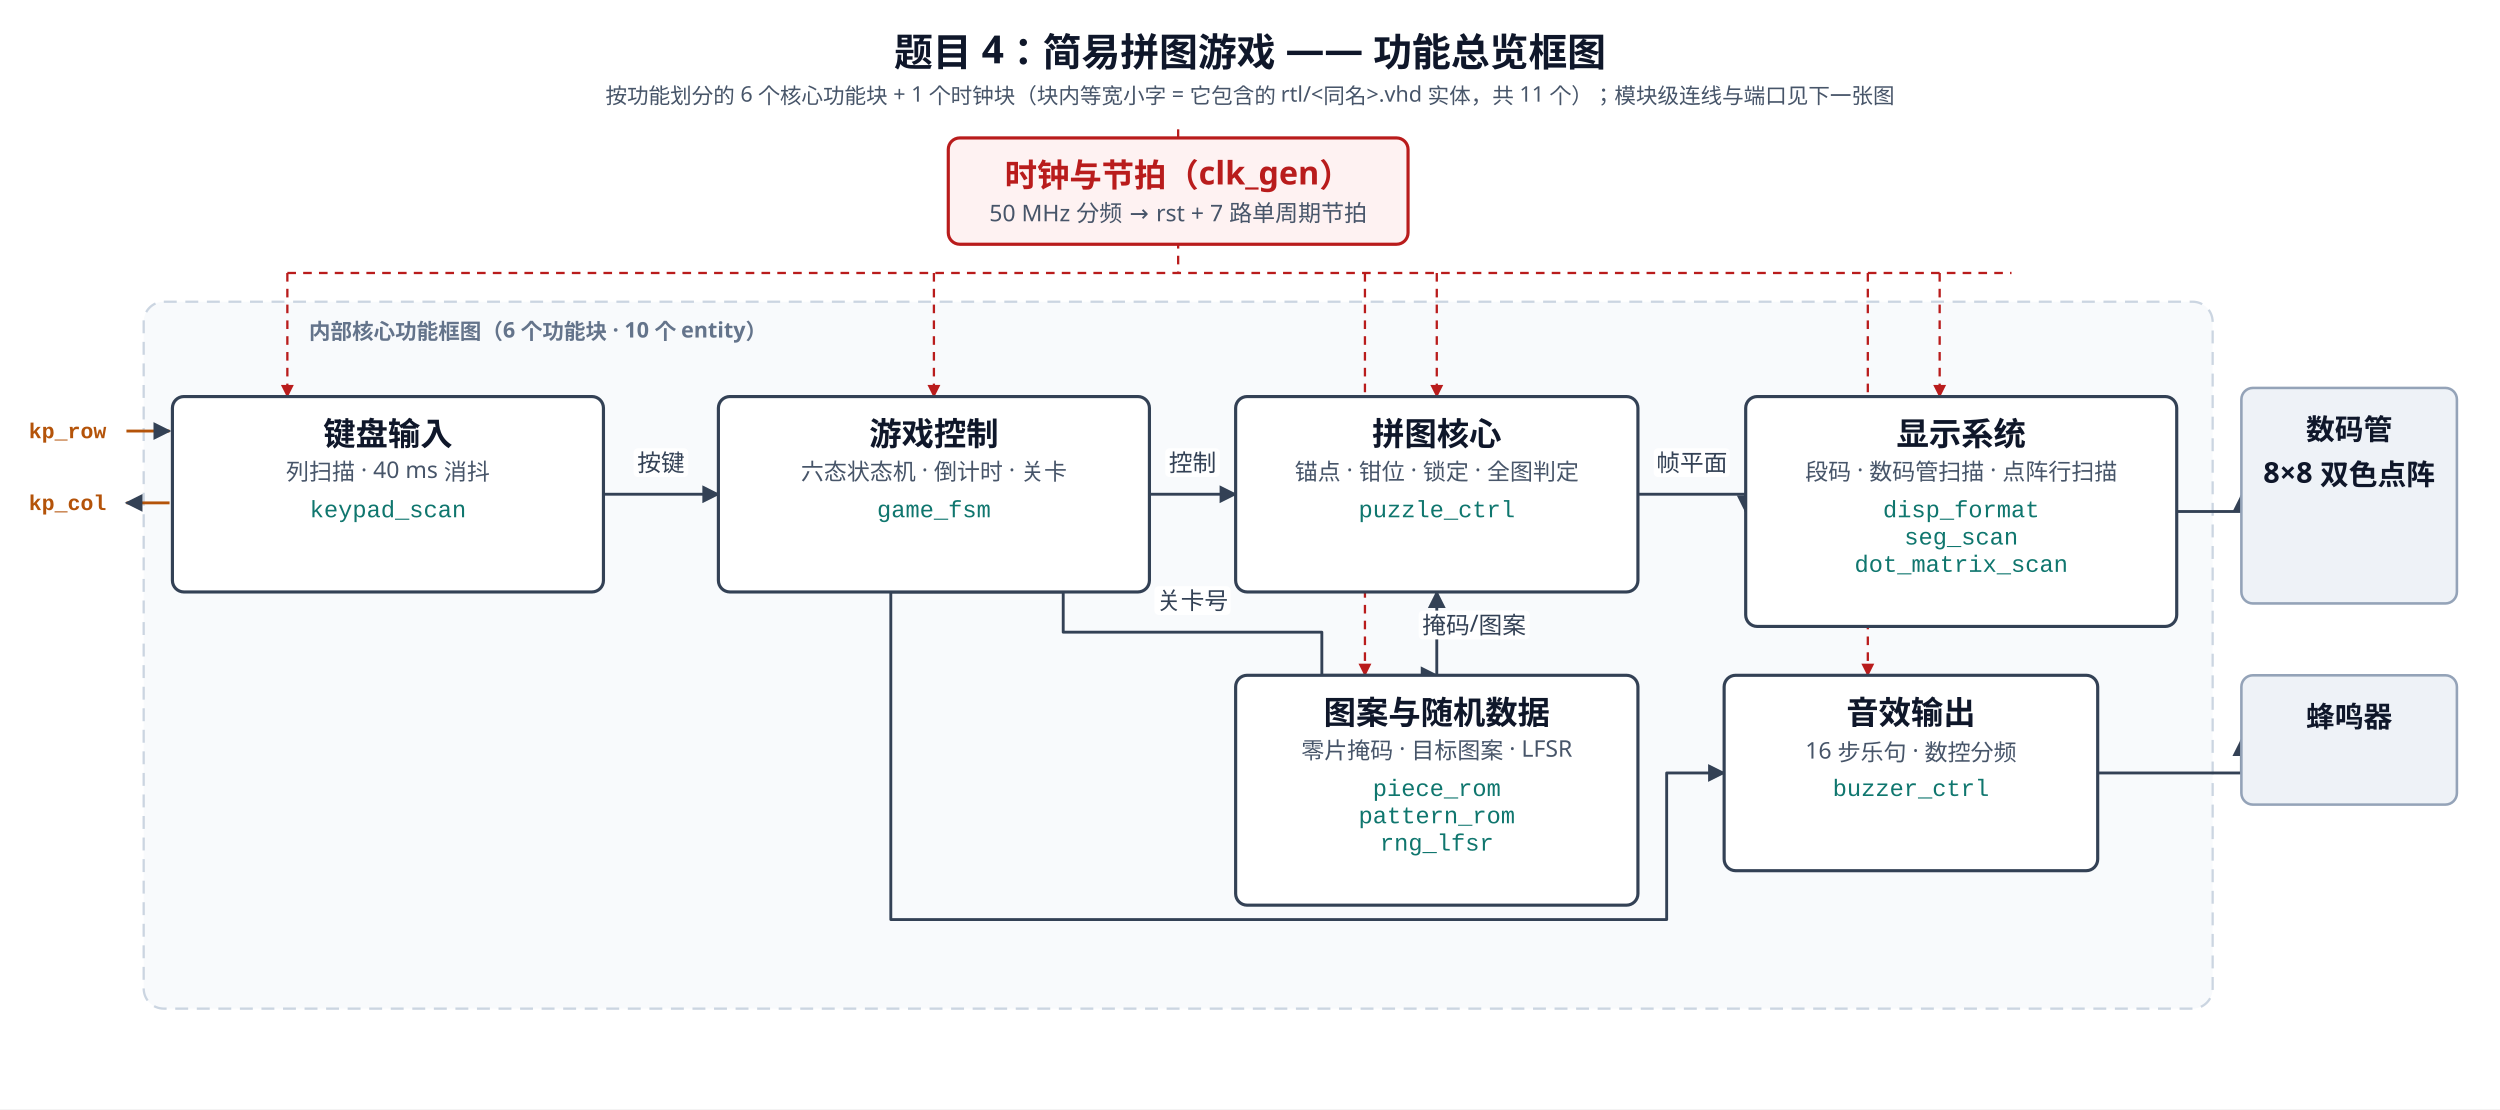
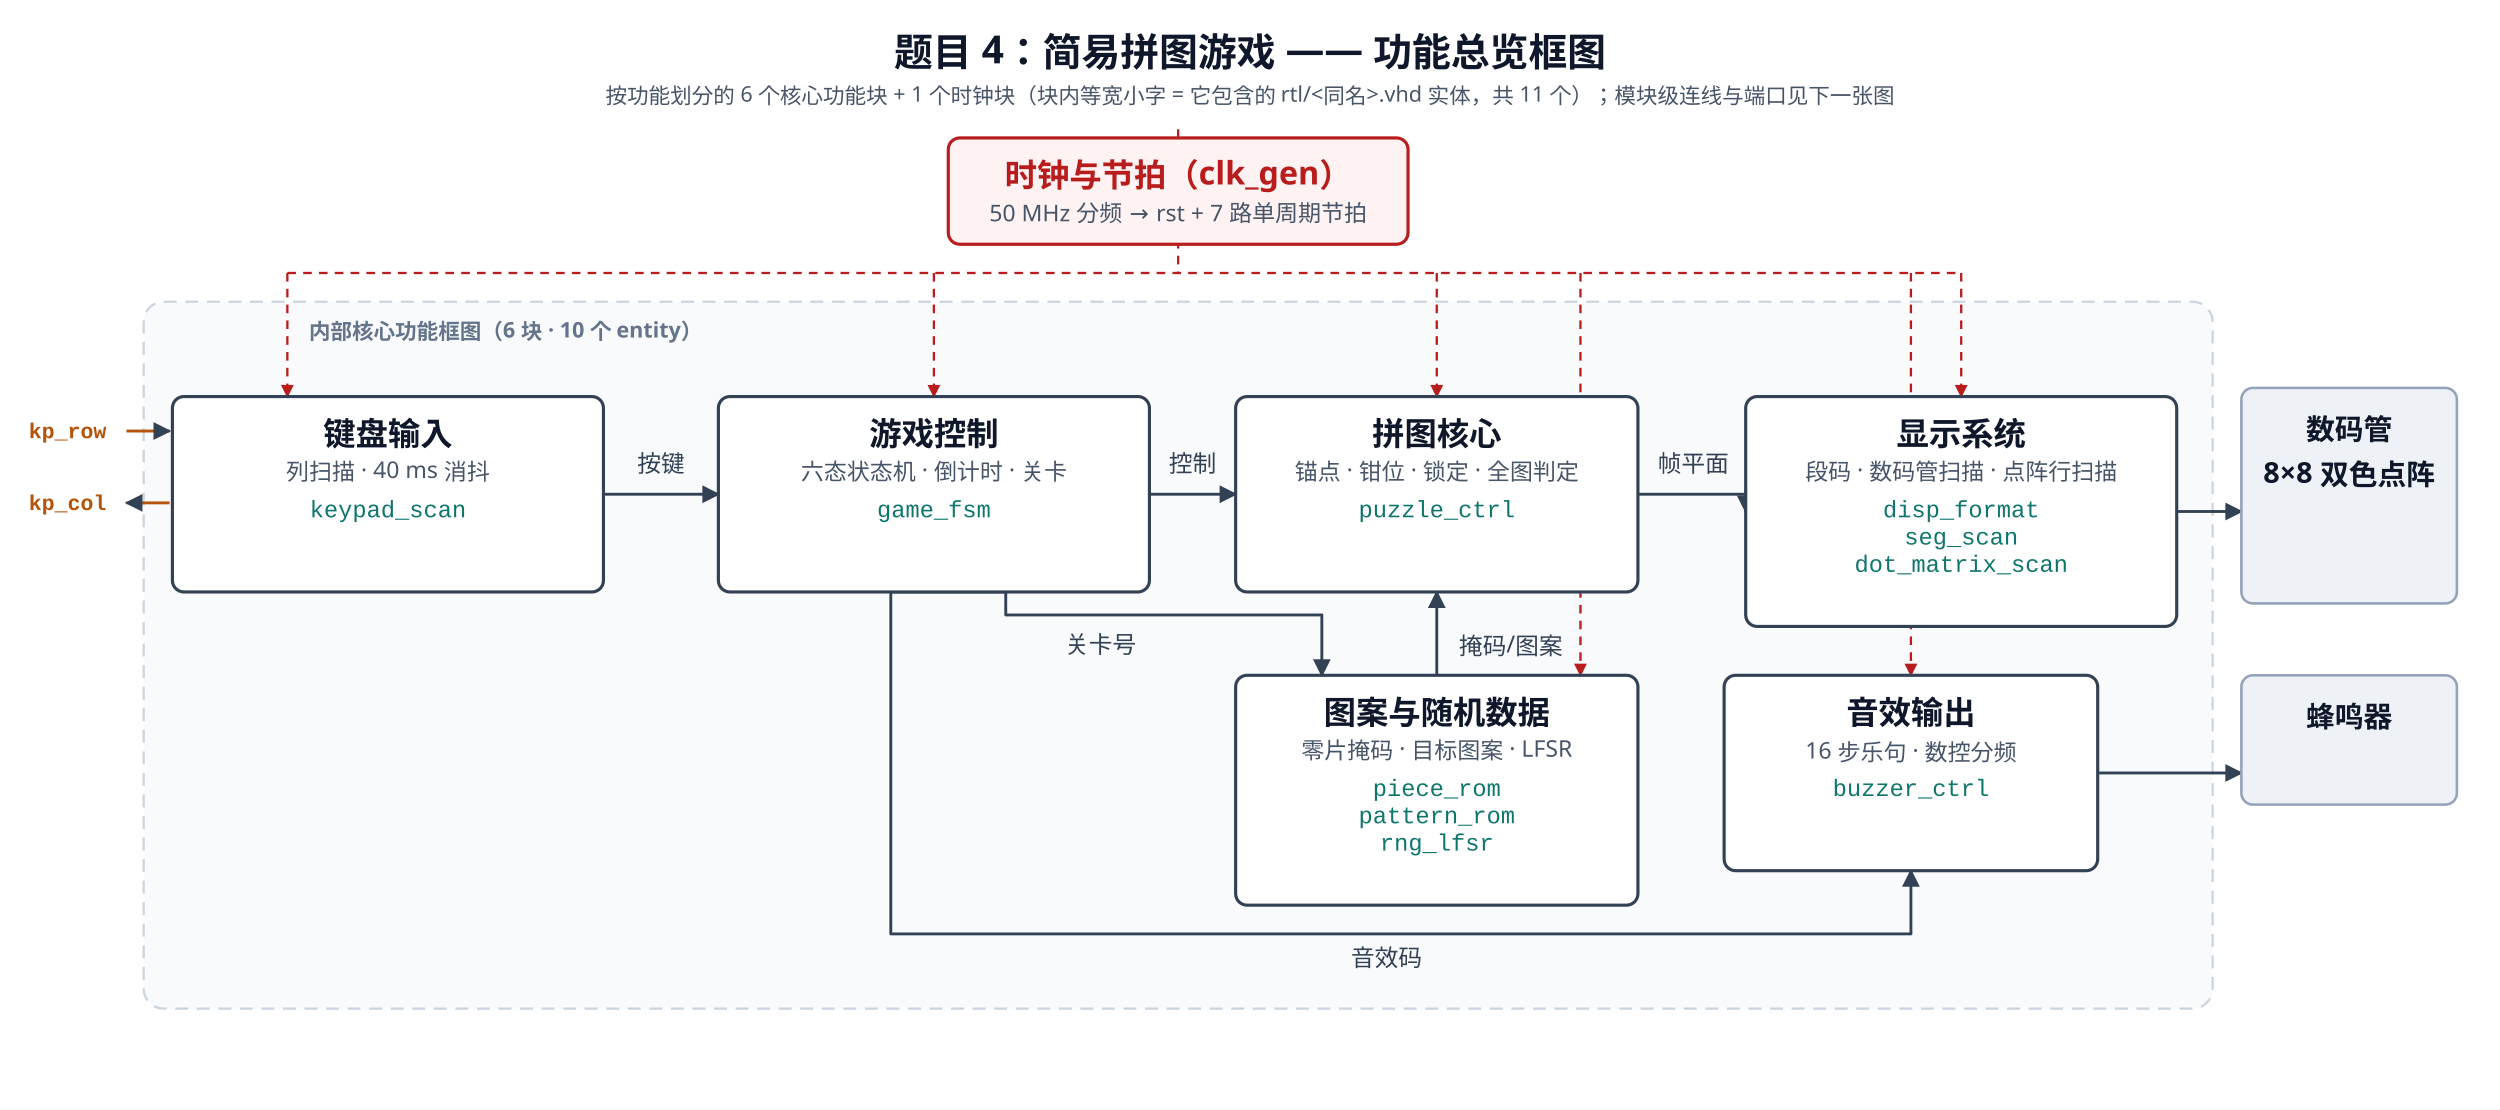
<svg xmlns="http://www.w3.org/2000/svg" width="1740" height="772" viewBox="0 0 1740 772">
  <defs>
    <marker id="ar" viewBox="0 0 10 10" refX="9" refY="5" markerWidth="6.2" markerHeight="6.2" orient="auto-start-reverse">
      <path d="M 0 0 L 10 5 L 0 10 z" fill="#334155" />
    </marker>
    <marker id="ac" viewBox="0 0 10 10" refX="9" refY="5" markerWidth="5.6" markerHeight="5.6" orient="auto-start-reverse">
      <path d="M 0 0 L 10 5 L 0 10 z" fill="#b91c1c" />
    </marker>
  </defs>
  <rect width="1740" height="772" fill="#ffffff" />
  <text x="870" y="46" font-family="Microsoft YaHei, SimSun, sans-serif" font-size="27" font-weight="bold" fill="#0f172a" text-anchor="middle">题目 4：简易拼图游戏 —— 功能总览框图</text>
  <text x="870" y="72" font-family="Microsoft YaHei, SimSun, sans-serif" font-size="15" fill="#475569" text-anchor="middle">按功能划分的 6 个核心功能块 + 1 个时钟块（块内等宽小字 = 它包含的 rtl/&lt;同名&gt;.vhd 实体，共 11 个）；模块级连线与端口见下一张图</text>
  <rect x="100" y="210" width="1440" height="492" rx="14" fill="#f8fafc" stroke="#cbd5e1" stroke-width="1.6" stroke-dasharray="9 6" />
-   <text x="215" y="236" font-family="Microsoft YaHei, SimSun, sans-serif" font-size="15" font-weight="bold" fill="#64748b">内部核心功能框图（6 个功能块 · 10 个 entity）</text>
+   <text x="215" y="236" font-family="Microsoft YaHei, SimSun, sans-serif" font-size="15" font-weight="bold" fill="#64748b">内部核心功能框图（6 块 · 10 个 entity）</text>
  <path d="M 820 90 L 820 190" fill="none" stroke="#b91c1c" stroke-width="1.6" stroke-dasharray="6 5" />
-   <path d="M 200 190 L 1400 190" fill="none" stroke="#b91c1c" stroke-width="1.6" stroke-dasharray="6 5" />
+   <path d="M 200 190 L 1365 190" fill="none" stroke="#b91c1c" stroke-width="1.6" stroke-dasharray="6 5" />
  <path d="M 200 190 L 200 276" fill="none" stroke="#b91c1c" stroke-width="1.6" stroke-dasharray="6 5" marker-end="url(#ac)" />
  <path d="M 650 190 L 650 276" fill="none" stroke="#b91c1c" stroke-width="1.6" stroke-dasharray="6 5" marker-end="url(#ac)" />
  <path d="M 1000 190 L 1000 276" fill="none" stroke="#b91c1c" stroke-width="1.6" stroke-dasharray="6 5" marker-end="url(#ac)" />
-   <path d="M 1350 190 L 1350 276" fill="none" stroke="#b91c1c" stroke-width="1.6" stroke-dasharray="6 5" marker-end="url(#ac)" />
-   <path d="M 950 190 L 950 470" fill="none" stroke="#b91c1c" stroke-width="1.6" stroke-dasharray="6 5" marker-end="url(#ac)" />
-   <path d="M 1300 190 L 1300 470" fill="none" stroke="#b91c1c" stroke-width="1.6" stroke-dasharray="6 5" marker-end="url(#ac)" />
+   <path d="M 1365 190 L 1365 276" fill="none" stroke="#b91c1c" stroke-width="1.6" stroke-dasharray="6 5" marker-end="url(#ac)" />
+   <path d="M 1100 190 L 1100 470" fill="none" stroke="#b91c1c" stroke-width="1.6" stroke-dasharray="6 5" marker-end="url(#ac)" />
+   <path d="M 1330 190 L 1330 470" fill="none" stroke="#b91c1c" stroke-width="1.6" stroke-dasharray="6 5" marker-end="url(#ac)" />
  <path d="M 420.0 344.0 L 500.0 344.0" fill="none" stroke="#334155" stroke-width="2" stroke-linejoin="round" marker-end="url(#ar)" />
-   <rect x="441.0" y="312.0" width="38.0" height="20" rx="3" fill="#ffffff" />
-   <text x="460.0" y="328.0" font-family="Microsoft YaHei, SimSun, sans-serif" font-size="16.5" fill="#334155" text-anchor="middle">按键</text>
+   <text x="460.0" y="328.5" font-family="Microsoft YaHei, SimSun, sans-serif" font-size="16.5" fill="#334155" text-anchor="middle">按键</text>
  <path d="M 800.0 344.0 L 860.0 344.0" fill="none" stroke="#334155" stroke-width="2" stroke-linejoin="round" marker-end="url(#ar)" />
-   <rect x="811.0" y="312.0" width="38.0" height="20" rx="3" fill="#ffffff" />
-   <text x="830.0" y="328.0" font-family="Microsoft YaHei, SimSun, sans-serif" font-size="16.5" fill="#334155" text-anchor="middle">控制</text>
+   <text x="830.0" y="328.5" font-family="Microsoft YaHei, SimSun, sans-serif" font-size="16.5" fill="#334155" text-anchor="middle">控制</text>
  <path d="M 1140.0 344.0 L 1215.0 344.0 L 1215.0 356.0" fill="none" stroke="#334155" stroke-width="2" stroke-linejoin="round" marker-end="url(#ar)" />
-   <rect x="1151.0" y="312.0" width="53.0" height="20" rx="3" fill="#ffffff" />
-   <text x="1177.5" y="328.0" font-family="Microsoft YaHei, SimSun, sans-serif" font-size="16.5" fill="#334155" text-anchor="middle">帧平面</text>
-   <path d="M 1515.0 356.0 L 1560.0 356.0 L 1560.0 345.0" fill="none" stroke="#334155" stroke-width="2" stroke-linejoin="round" marker-end="url(#ar)" />
-   <path d="M 650.0 412.0 L 740.0 412.0 L 740.0 440.0 L 920.0 440.0 L 920.0 470.0 L 1000.0 470.0" fill="none" stroke="#334155" stroke-width="2" stroke-linejoin="round" marker-end="url(#ar)" />
-   <rect x="803.5" y="408.0" width="53.0" height="20" rx="3" fill="#ffffff" />
-   <text x="830.0" y="424.0" font-family="Microsoft YaHei, SimSun, sans-serif" font-size="16.5" fill="#334155" text-anchor="middle">关卡号</text>
+   <text x="1178.5" y="328.5" font-family="Microsoft YaHei, SimSun, sans-serif" font-size="16.5" fill="#334155" text-anchor="middle">帧平面</text>
+   <path d="M 1515.0 356.0 L 1560.0 356.0" fill="none" stroke="#334155" stroke-width="2" stroke-linejoin="round" marker-end="url(#ar)" />
+   <path d="M 650.0 412.0 L 700.0 412.0 L 700.0 428.0 L 920.0 428.0 L 920.0 470.0" fill="none" stroke="#334155" stroke-width="2" stroke-linejoin="round" marker-end="url(#ar)" />
+   <text x="766.0" y="454.5" font-family="Microsoft YaHei, SimSun, sans-serif" font-size="16.5" fill="#334155" text-anchor="middle">关卡号</text>
  <path d="M 1000.0 470.0 L 1000.0 412.0" fill="none" stroke="#334155" stroke-width="2" stroke-linejoin="round" marker-end="url(#ar)" />
-   <rect x="987.4" y="425.0" width="77.3" height="20" rx="3" fill="#ffffff" />
-   <text x="1026.0" y="441.0" font-family="Microsoft YaHei, SimSun, sans-serif" font-size="16.5" fill="#334155" text-anchor="middle">掩码/图案</text>
-   <path d="M 650.0 412.0 L 620.0 412.0 L 620.0 640.0 L 1160.0 640.0 L 1160.0 538.0 L 1200.0 538.0" fill="none" stroke="#334155" stroke-width="2" stroke-linejoin="round" marker-end="url(#ar)" />
-   <rect x="863.5" y="608.0" width="53.0" height="20" rx="3" fill="#ffffff" />
-   <text x="890.0" y="624.0" font-family="Microsoft YaHei, SimSun, sans-serif" font-size="16.5" fill="#334155" text-anchor="middle">音效码</text>
-   <path d="M 1460.0 538.0 L 1560.0 538.0 L 1560.0 515.0" fill="none" stroke="#334155" stroke-width="2" stroke-linejoin="round" marker-end="url(#ar)" />
+   <text x="1051.5" y="455.5" font-family="Microsoft YaHei, SimSun, sans-serif" font-size="16.5" fill="#334155" text-anchor="middle">掩码/图案</text>
+   <path d="M 650.0 412.0 L 620.0 412.0 L 620.0 650.0 L 1330.0 650.0 L 1330.0 606.0" fill="none" stroke="#334155" stroke-width="2" stroke-linejoin="round" marker-end="url(#ar)" />
+   <text x="965.0" y="672.5" font-family="Microsoft YaHei, SimSun, sans-serif" font-size="16.5" fill="#334155" text-anchor="middle">音效码</text>
+   <path d="M 1460.0 538.0 L 1560.0 538.0" fill="none" stroke="#334155" stroke-width="2" stroke-linejoin="round" marker-end="url(#ar)" />
  <rect x="120" y="276" width="300" height="136" rx="8" fill="#ffffff" stroke="#334155" stroke-width="2.2" />
  <text x="270" y="310" font-family="Microsoft YaHei, SimSun, sans-serif" font-size="22.5" font-weight="bold" fill="#0f172a" text-anchor="middle">键盘输入</text>
  <text x="270" y="334" font-family="Microsoft YaHei, SimSun, sans-serif" font-size="16" fill="#475569" text-anchor="middle">列扫描 · 40 ms 消抖</text>
  <text x="270" y="360" font-family="Consolas, Courier New, monospace" font-size="16.5" fill="#0f766e" text-anchor="middle">keypad_scan</text>
  <rect x="500" y="276" width="300" height="136" rx="8" fill="#ffffff" stroke="#334155" stroke-width="2.2" />
  <text x="650" y="310" font-family="Microsoft YaHei, SimSun, sans-serif" font-size="22.5" font-weight="bold" fill="#0f172a" text-anchor="middle">游戏控制</text>
  <text x="650" y="334" font-family="Microsoft YaHei, SimSun, sans-serif" font-size="16" fill="#475569" text-anchor="middle">六态状态机 · 倒计时 · 关卡</text>
  <text x="650" y="360" font-family="Consolas, Courier New, monospace" font-size="16.5" fill="#0f766e" text-anchor="middle">game_fsm</text>
  <rect x="860" y="276" width="280" height="136" rx="8" fill="#ffffff" stroke="#334155" stroke-width="2.2" />
  <text x="1000" y="310" font-family="Microsoft YaHei, SimSun, sans-serif" font-size="22.5" font-weight="bold" fill="#0f172a" text-anchor="middle">拼图核心</text>
  <text x="1000" y="334" font-family="Microsoft YaHei, SimSun, sans-serif" font-size="16" fill="#475569" text-anchor="middle">锚点 · 钳位 · 锁定 · 全图判定</text>
  <text x="1000" y="360" font-family="Consolas, Courier New, monospace" font-size="16.5" fill="#0f766e" text-anchor="middle">puzzle_ctrl</text>
  <rect x="1215" y="276" width="300" height="160" rx="8" fill="#ffffff" stroke="#334155" stroke-width="2.2" />
  <text x="1365" y="310" font-family="Microsoft YaHei, SimSun, sans-serif" font-size="22.5" font-weight="bold" fill="#0f172a" text-anchor="middle">显示系统</text>
  <text x="1365" y="334" font-family="Microsoft YaHei, SimSun, sans-serif" font-size="16" fill="#475569" text-anchor="middle">段码 · 数码管扫描 · 点阵行扫描</text>
  <text x="1365" y="360" font-family="Consolas, Courier New, monospace" font-size="16.5" fill="#0f766e" text-anchor="middle">disp_format</text>
  <text x="1365" y="379" font-family="Consolas, Courier New, monospace" font-size="16.5" fill="#0f766e" text-anchor="middle">seg_scan</text>
  <text x="1365" y="398" font-family="Consolas, Courier New, monospace" font-size="16.5" fill="#0f766e" text-anchor="middle">dot_matrix_scan</text>
  <rect x="860" y="470" width="280" height="160" rx="8" fill="#ffffff" stroke="#334155" stroke-width="2.2" />
  <text x="1000" y="504" font-family="Microsoft YaHei, SimSun, sans-serif" font-size="22.5" font-weight="bold" fill="#0f172a" text-anchor="middle">图案与随机数据</text>
  <text x="1000" y="528" font-family="Microsoft YaHei, SimSun, sans-serif" font-size="16" fill="#475569" text-anchor="middle">零片掩码 · 目标图案 · LFSR</text>
  <text x="1000" y="554" font-family="Consolas, Courier New, monospace" font-size="16.5" fill="#0f766e" text-anchor="middle">piece_rom</text>
  <text x="1000" y="573" font-family="Consolas, Courier New, monospace" font-size="16.5" fill="#0f766e" text-anchor="middle">pattern_rom</text>
  <text x="1000" y="592" font-family="Consolas, Courier New, monospace" font-size="16.5" fill="#0f766e" text-anchor="middle">rng_lfsr</text>
  <rect x="1200" y="470" width="260" height="136" rx="8" fill="#ffffff" stroke="#334155" stroke-width="2.2" />
  <text x="1330" y="504" font-family="Microsoft YaHei, SimSun, sans-serif" font-size="22.5" font-weight="bold" fill="#0f172a" text-anchor="middle">音效输出</text>
  <text x="1330" y="528" font-family="Microsoft YaHei, SimSun, sans-serif" font-size="16" fill="#475569" text-anchor="middle">16 步乐句 · 数控分频</text>
  <text x="1330" y="554" font-family="Consolas, Courier New, monospace" font-size="16.5" fill="#0f766e" text-anchor="middle">buzzer_ctrl</text>
  <rect x="660" y="96" width="320" height="74" rx="8" fill="#fef2f2" stroke="#b91c1c" stroke-width="2.2" />
  <text x="820" y="130" font-family="Microsoft YaHei, SimSun, sans-serif" font-size="22.5" font-weight="bold" fill="#b91c1c" text-anchor="middle">时钟与节拍（clk_gen）</text>
  <text x="820" y="154" font-family="Microsoft YaHei, SimSun, sans-serif" font-size="16" fill="#475569" text-anchor="middle">50 MHz 分频 → rst + 7 路单周期节拍</text>
  <rect x="1560" y="270" width="150" height="150" rx="8" fill="#eef2f7" stroke="#94a3b8" stroke-width="1.8" />
  <text x="1635" y="306" font-family="Microsoft YaHei, SimSun, sans-serif" font-size="20" font-weight="bold" fill="#0f172a" text-anchor="middle">数码管</text>
  <text x="1635" y="336" font-family="Microsoft YaHei, SimSun, sans-serif" font-size="20" font-weight="bold" fill="#0f172a" text-anchor="middle">8×8 双色点阵</text>
  <rect x="1560" y="470" width="150" height="90" rx="8" fill="#eef2f7" stroke="#94a3b8" stroke-width="1.8" />
  <text x="1635" y="506" font-family="Microsoft YaHei, SimSun, sans-serif" font-size="20" font-weight="bold" fill="#0f172a" text-anchor="middle">蜂鸣器</text>
  <text x="20" y="305" font-family="Consolas, Courier New, monospace" font-size="15" font-weight="bold" fill="#b45309">kp_row</text>
  <path d="M 88 300 L 118 300" fill="none" stroke="#b45309" stroke-width="2" marker-end="url(#ar)" />
  <text x="20" y="355" font-family="Consolas, Courier New, monospace" font-size="15" font-weight="bold" fill="#b45309">kp_col</text>
  <path d="M 118 350 L 88 350" fill="none" stroke="#b45309" stroke-width="2" marker-end="url(#ar)" />
</svg>
